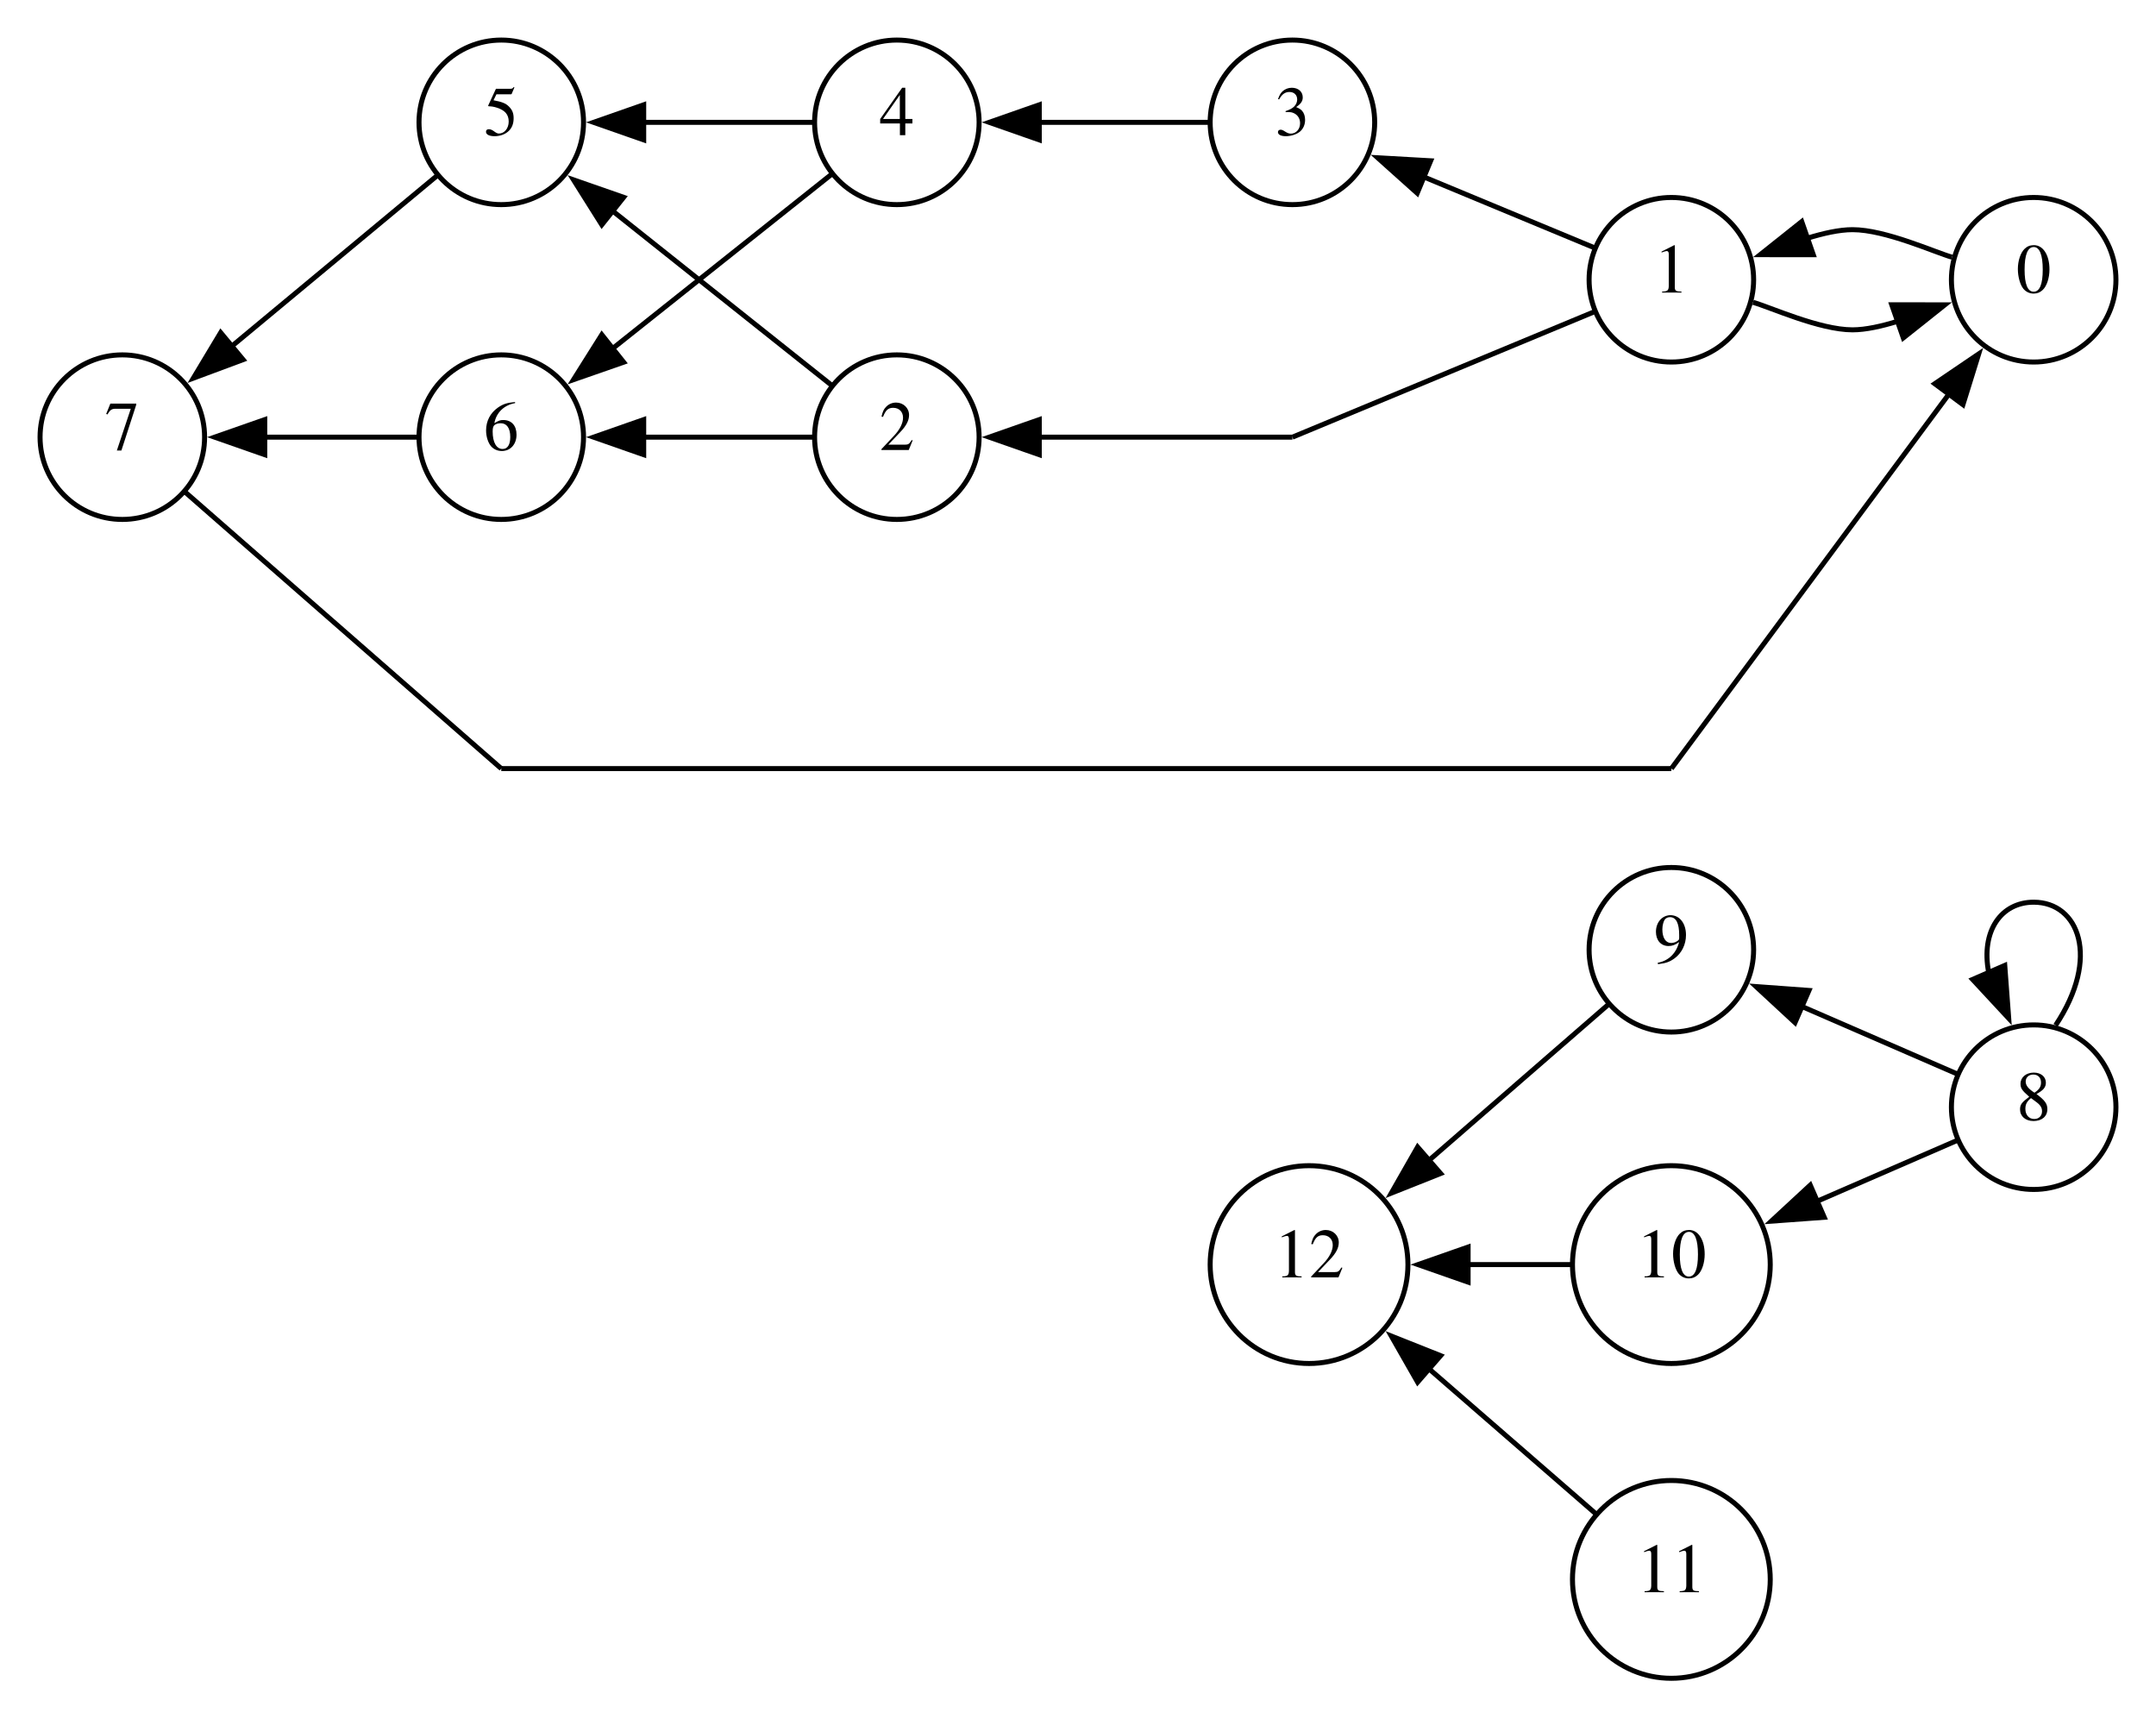
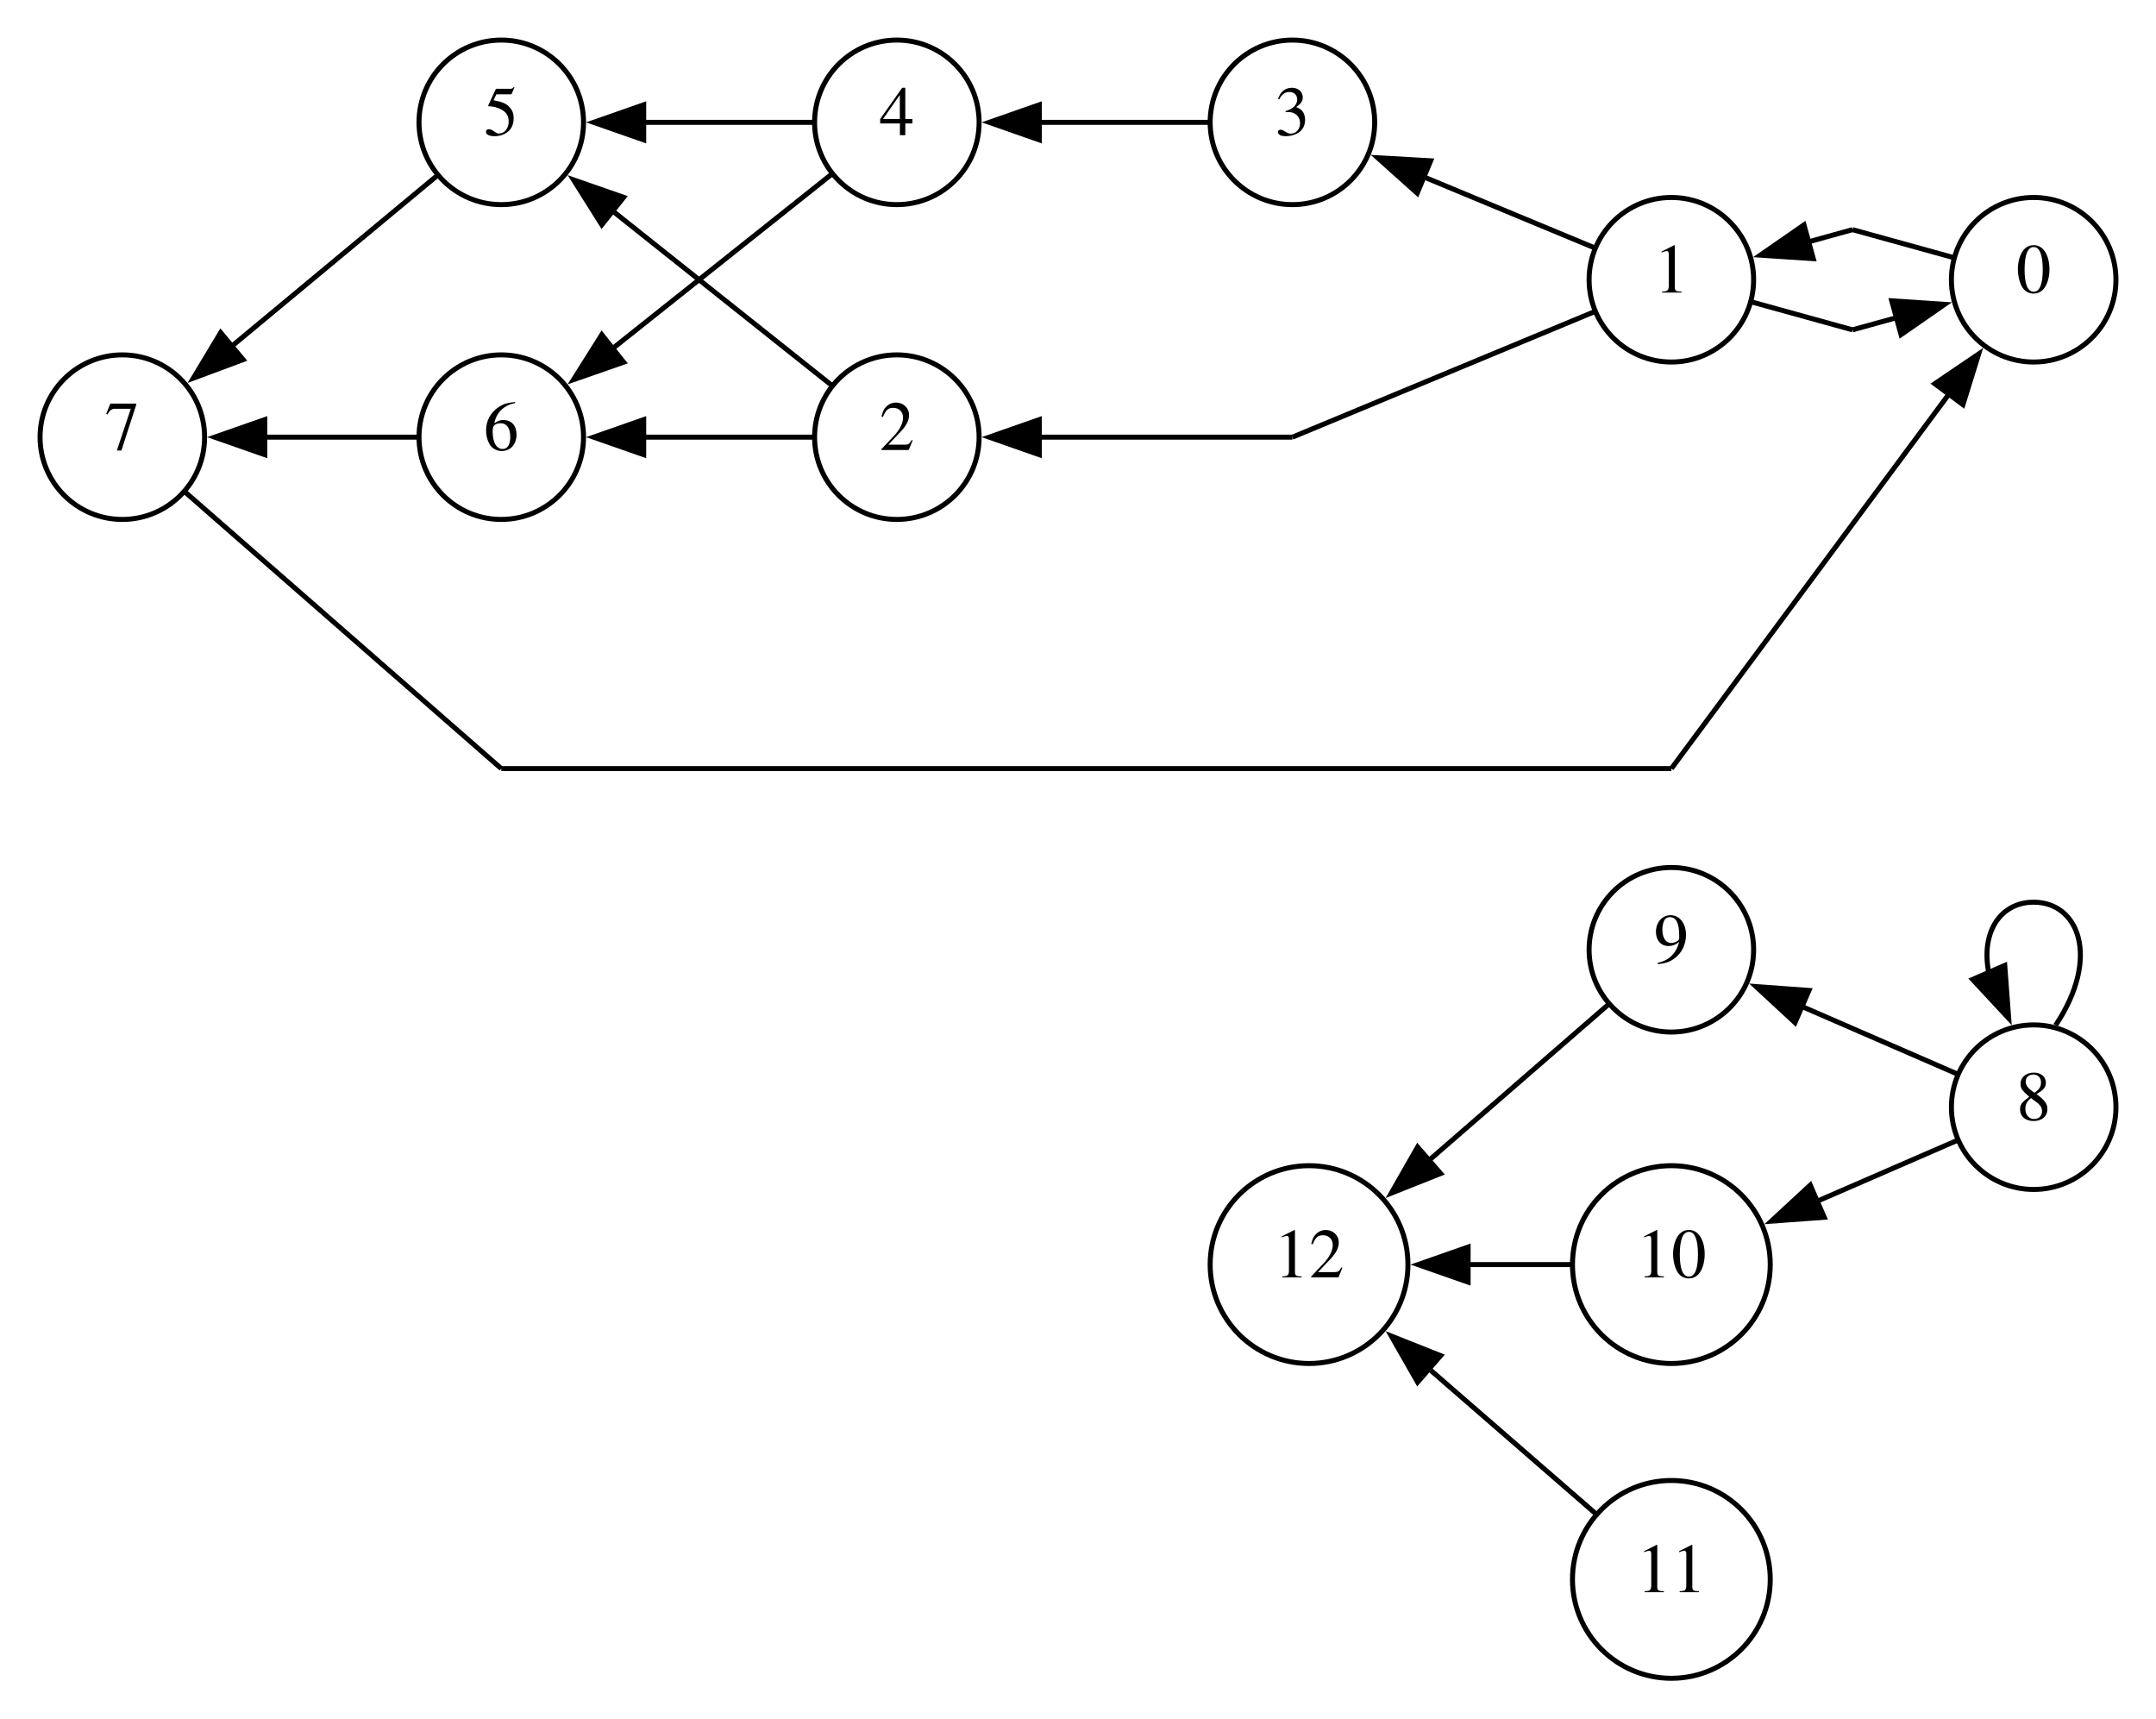
<svg xmlns="http://www.w3.org/2000/svg" width="430.519" height="343.083" viewBox="0 0 430.519 343.083">
  <g id="graph0" class="graph" transform="translate(24.42681,24.42681) scale(1.0)">
    <rect x="-24.427" y="-24.427" width="430.519" height="343.083" fill="none" />
    <g class="node" id="node0">
      <circle cx="381.666" cy="31.427" r="16.427" fill="none" stroke="black" />
      <text x="381.666" y="31.427" text-anchor="middle" dominant-baseline="central" font-family="Times,serif" font-size="14">0</text>
    </g>
    <g class="node" id="node1">
      <circle cx="309.317" cy="31.427" r="16.427" fill="none" stroke="black" />
      <text x="309.317" y="31.427" text-anchor="middle" dominant-baseline="central" font-family="Times,serif" font-size="14">1</text>
    </g>
    <g class="node" id="node2">
      <circle cx="154.659" cy="62.854" r="16.427" fill="none" stroke="black" />
      <text x="154.659" y="62.854" text-anchor="middle" dominant-baseline="central" font-family="Times,serif" font-size="14">2</text>
    </g>
    <g class="node" id="node3">
      <circle cx="233.648" cy="0" r="16.427" fill="none" stroke="black" />
      <text x="233.648" y="0" text-anchor="middle" dominant-baseline="central" font-family="Times,serif" font-size="14">3</text>
    </g>
    <g class="node" id="node4">
      <circle cx="154.659" cy="0" r="16.427" fill="none" stroke="black" />
      <text x="154.659" y="0" text-anchor="middle" dominant-baseline="central" font-family="Times,serif" font-size="14">4</text>
    </g>
    <g class="node" id="node5">
      <circle cx="75.669" cy="0" r="16.427" fill="none" stroke="black" />
      <text x="75.669" y="0" text-anchor="middle" dominant-baseline="central" font-family="Times,serif" font-size="14">5</text>
    </g>
    <g class="node" id="node6">
      <circle cx="75.669" cy="62.854" r="16.427" fill="none" stroke="black" />
      <text x="75.669" y="62.854" text-anchor="middle" dominant-baseline="central" font-family="Times,serif" font-size="14">6</text>
    </g>
    <g class="node" id="node7">
      <circle cx="0" cy="62.854" r="16.427" fill="none" stroke="black" />
      <text x="0" y="62.854" text-anchor="middle" dominant-baseline="central" font-family="Times,serif" font-size="14">7</text>
    </g>
    <g class="node" id="node8">
      <circle cx="381.666" cy="196.629" r="16.427" fill="none" stroke="black" />
      <text x="381.666" y="196.629" text-anchor="middle" dominant-baseline="central" font-family="Times,serif" font-size="14">8</text>
    </g>
    <g class="node" id="node9">
      <circle cx="309.317" cy="165.202" r="16.427" fill="none" stroke="black" />
      <text x="309.317" y="165.202" text-anchor="middle" dominant-baseline="central" font-family="Times,serif" font-size="14">9</text>
    </g>
    <g class="node" id="node10">
      <circle cx="309.317" cy="228.056" r="19.747" fill="none" stroke="black" />
      <text x="309.317" y="228.056" text-anchor="middle" dominant-baseline="central" font-family="Times,serif" font-size="14">10</text>
    </g>
    <g class="node" id="node11">
      <circle cx="309.317" cy="290.909" r="19.747" fill="none" stroke="black" />
      <text x="309.317" y="290.909" text-anchor="middle" dominant-baseline="central" font-family="Times,serif" font-size="14">11</text>
    </g>
    <g class="node" id="node12">
      <circle cx="236.969" cy="228.056" r="19.747" fill="none" stroke="black" />
      <text x="236.969" y="228.056" text-anchor="middle" dominant-baseline="central" font-family="Times,serif" font-size="14">12</text>
    </g>
    <g class="node" id="node13">
      </g>
    <g class="node" id="node14">
      </g>
    <g class="node" id="node15">
      </g>
    <g class="edge" id="edge1">
-       <path d="M 365.351 26.917 C 362.041 26.002 352.111 21.427 345.491 21.427 C 342.817 21.427 339.602 22.174 336.502 23.124" fill="none" stroke="black" />
-       <polygon points="327.061,26.418 335.35,19.819 337.656,26.428 327.061,26.418" fill="black" stroke="black" />
+       <line x1="365.544" y1="26.97" x2="345.491" y2="21.427" stroke="black" />
+       <line x1="345.491" y1="21.427" x2="336.73" y2="23.849" stroke="black" />
+       <polygon points="327.091,26.513 335.797,20.475 337.662,27.222 327.091,26.513" fill="black" stroke="black" />
    </g>
    <g class="edge" id="edge2">
      <line x1="293.87" y1="25.011" x2="259.913" y2="10.908" stroke="black" />
      <polygon points="250.678,7.073 261.256,7.676 258.571,14.141 250.678,7.073" fill="black" stroke="black" />
    </g>
    <g class="edge" id="edge3">
      <line x1="141.57" y1="52.439" x2="97.924" y2="17.708" stroke="black" />
      <polygon points="90.099,11.482 100.103,14.97 95.744,20.447 90.099,11.482" fill="black" stroke="black" />
    </g>
    <g class="edge" id="edge4">
      <line x1="137.932" y1="62.854" x2="104.109" y2="62.854" stroke="black" />
      <polygon points="94.109,62.854 104.109,59.354 104.109,66.354 94.109,62.854" fill="black" stroke="black" />
    </g>
    <g class="edge" id="edge5">
      <line x1="216.921" y1="2.0484431091792297e-15" x2="183.099" y2="0" stroke="black" />
      <polygon points="173.099,0 183.099,-3.5 183.099,3.5 173.099,0" fill="black" stroke="black" />
    </g>
    <g class="edge" id="edge6">
      <line x1="137.932" y1="2.0484431091792297e-15" x2="104.109" y2="0" stroke="black" />
      <polygon points="94.109,0 104.109,-3.5 104.109,3.5 94.109,0" fill="black" stroke="black" />
    </g>
    <g class="edge" id="edge7">
      <line x1="141.57" y1="10.415" x2="97.924" y2="45.145" stroke="black" />
      <polygon points="90.099,51.372 95.744,42.406 100.103,47.884 90.099,51.372" fill="black" stroke="black" />
    </g>
    <g class="edge" id="edge8">
      <line x1="62.802" y1="10.688" x2="21.877" y2="44.681" stroke="black" />
      <polygon points="14.185,51.071 19.641,41.989 24.114,47.374 14.185,51.071" fill="black" stroke="black" />
    </g>
    <g class="edge" id="edge9">
      <line x1="58.942" y1="62.854" x2="28.44" y2="62.854" stroke="black" />
      <polygon points="18.44,62.854 28.44,59.354 28.44,66.354 18.44,62.854" fill="black" stroke="black" />
    </g>
    <g class="edge" id="edge10">
-       <path d="M 325.632 35.937 C 328.942 36.852 338.872 41.427 345.491 41.427 C 348.166 41.427 351.38 40.68 354.481 39.73" fill="none" stroke="black" />
-       <polygon points="363.922,36.436 355.633,43.035 353.327,36.425 363.922,36.436" fill="black" stroke="black" />
+       <line x1="325.439" y1="35.884" x2="345.491" y2="41.427" stroke="black" />
+       <line x1="345.491" y1="41.427" x2="354.253" y2="39.005" stroke="black" />
+       <polygon points="363.892,36.34 355.186,42.378 353.321,35.631 363.892,36.34" fill="black" stroke="black" />
    </g>
    <g class="edge" id="edge11">
      <line x1="366.324" y1="189.965" x2="335.403" y2="176.533" stroke="black" />
      <polygon points="326.231,172.549 336.797,173.323 334.008,179.743 326.231,172.549" fill="black" stroke="black" />
    </g>
    <g class="edge" id="edge12">
      <line x1="366.324" y1="203.293" x2="338.449" y2="215.402" stroke="black" />
      <polygon points="329.277,219.386 337.054,212.191 339.843,218.612 329.277,219.386" fill="black" stroke="black" />
    </g>
    <g class="edge" id="edge13">
      <line x1="296.69" y1="176.172" x2="260.945" y2="207.226" stroke="black" />
      <polygon points="253.396,213.784 258.65,204.584 263.241,209.868 253.396,213.784" fill="black" stroke="black" />
    </g>
    <g class="edge" id="edge14">
      <line x1="289.27" y1="228.056" x2="268.73" y2="228.056" stroke="black" />
      <polygon points="258.73,228.056 268.73,224.556 268.73,231.556 258.73,228.056" fill="black" stroke="black" />
    </g>
    <g class="edge" id="edge15">
      <line x1="294.183" y1="277.762" x2="260.945" y2="248.886" stroke="black" />
      <polygon points="253.396,242.327 263.241,246.243 258.65,251.528 253.396,242.327" fill="black" stroke="black" />
    </g>
    <g class="edge" id="edge16">
      <path d="M 386.047 180.279 C 395.047 166.779 390.666 155.702 381.666 155.702 C 375.177 155.702 371.089 161.46 372.686 169.733" fill="none" stroke="black" />
      <polygon points="376.68,178.891 369.474,171.124 375.891,168.326 376.68,178.891" fill="black" stroke="black" />
    </g>
    <g class="edge" id="edge17">
      <line x1="293.87" y1="37.842" x2="233.648" y2="62.854" stroke="black" />
      <line x1="233.648" y1="62.854" x2="183.099" y2="62.854" stroke="black" />
      <polygon points="173.099,62.854 183.099,59.354 183.099,66.354 173.099,62.854" fill="black" stroke="black" />
    </g>
    <g class="edge" id="edge18">
      <line x1="12.591" y1="73.865" x2="75.669" y2="129.028" stroke="black" />
      <line x1="75.669" y1="129.028" x2="309.317" y2="129.028" stroke="black" />
      <line x1="309.317" y1="129.028" x2="364.729" y2="54.275" stroke="black" />
      <polygon points="370.684,46.241 367.541,56.359 361.918,52.19 370.684,46.241" fill="black" stroke="black" />
    </g>
  </g>
</svg>
